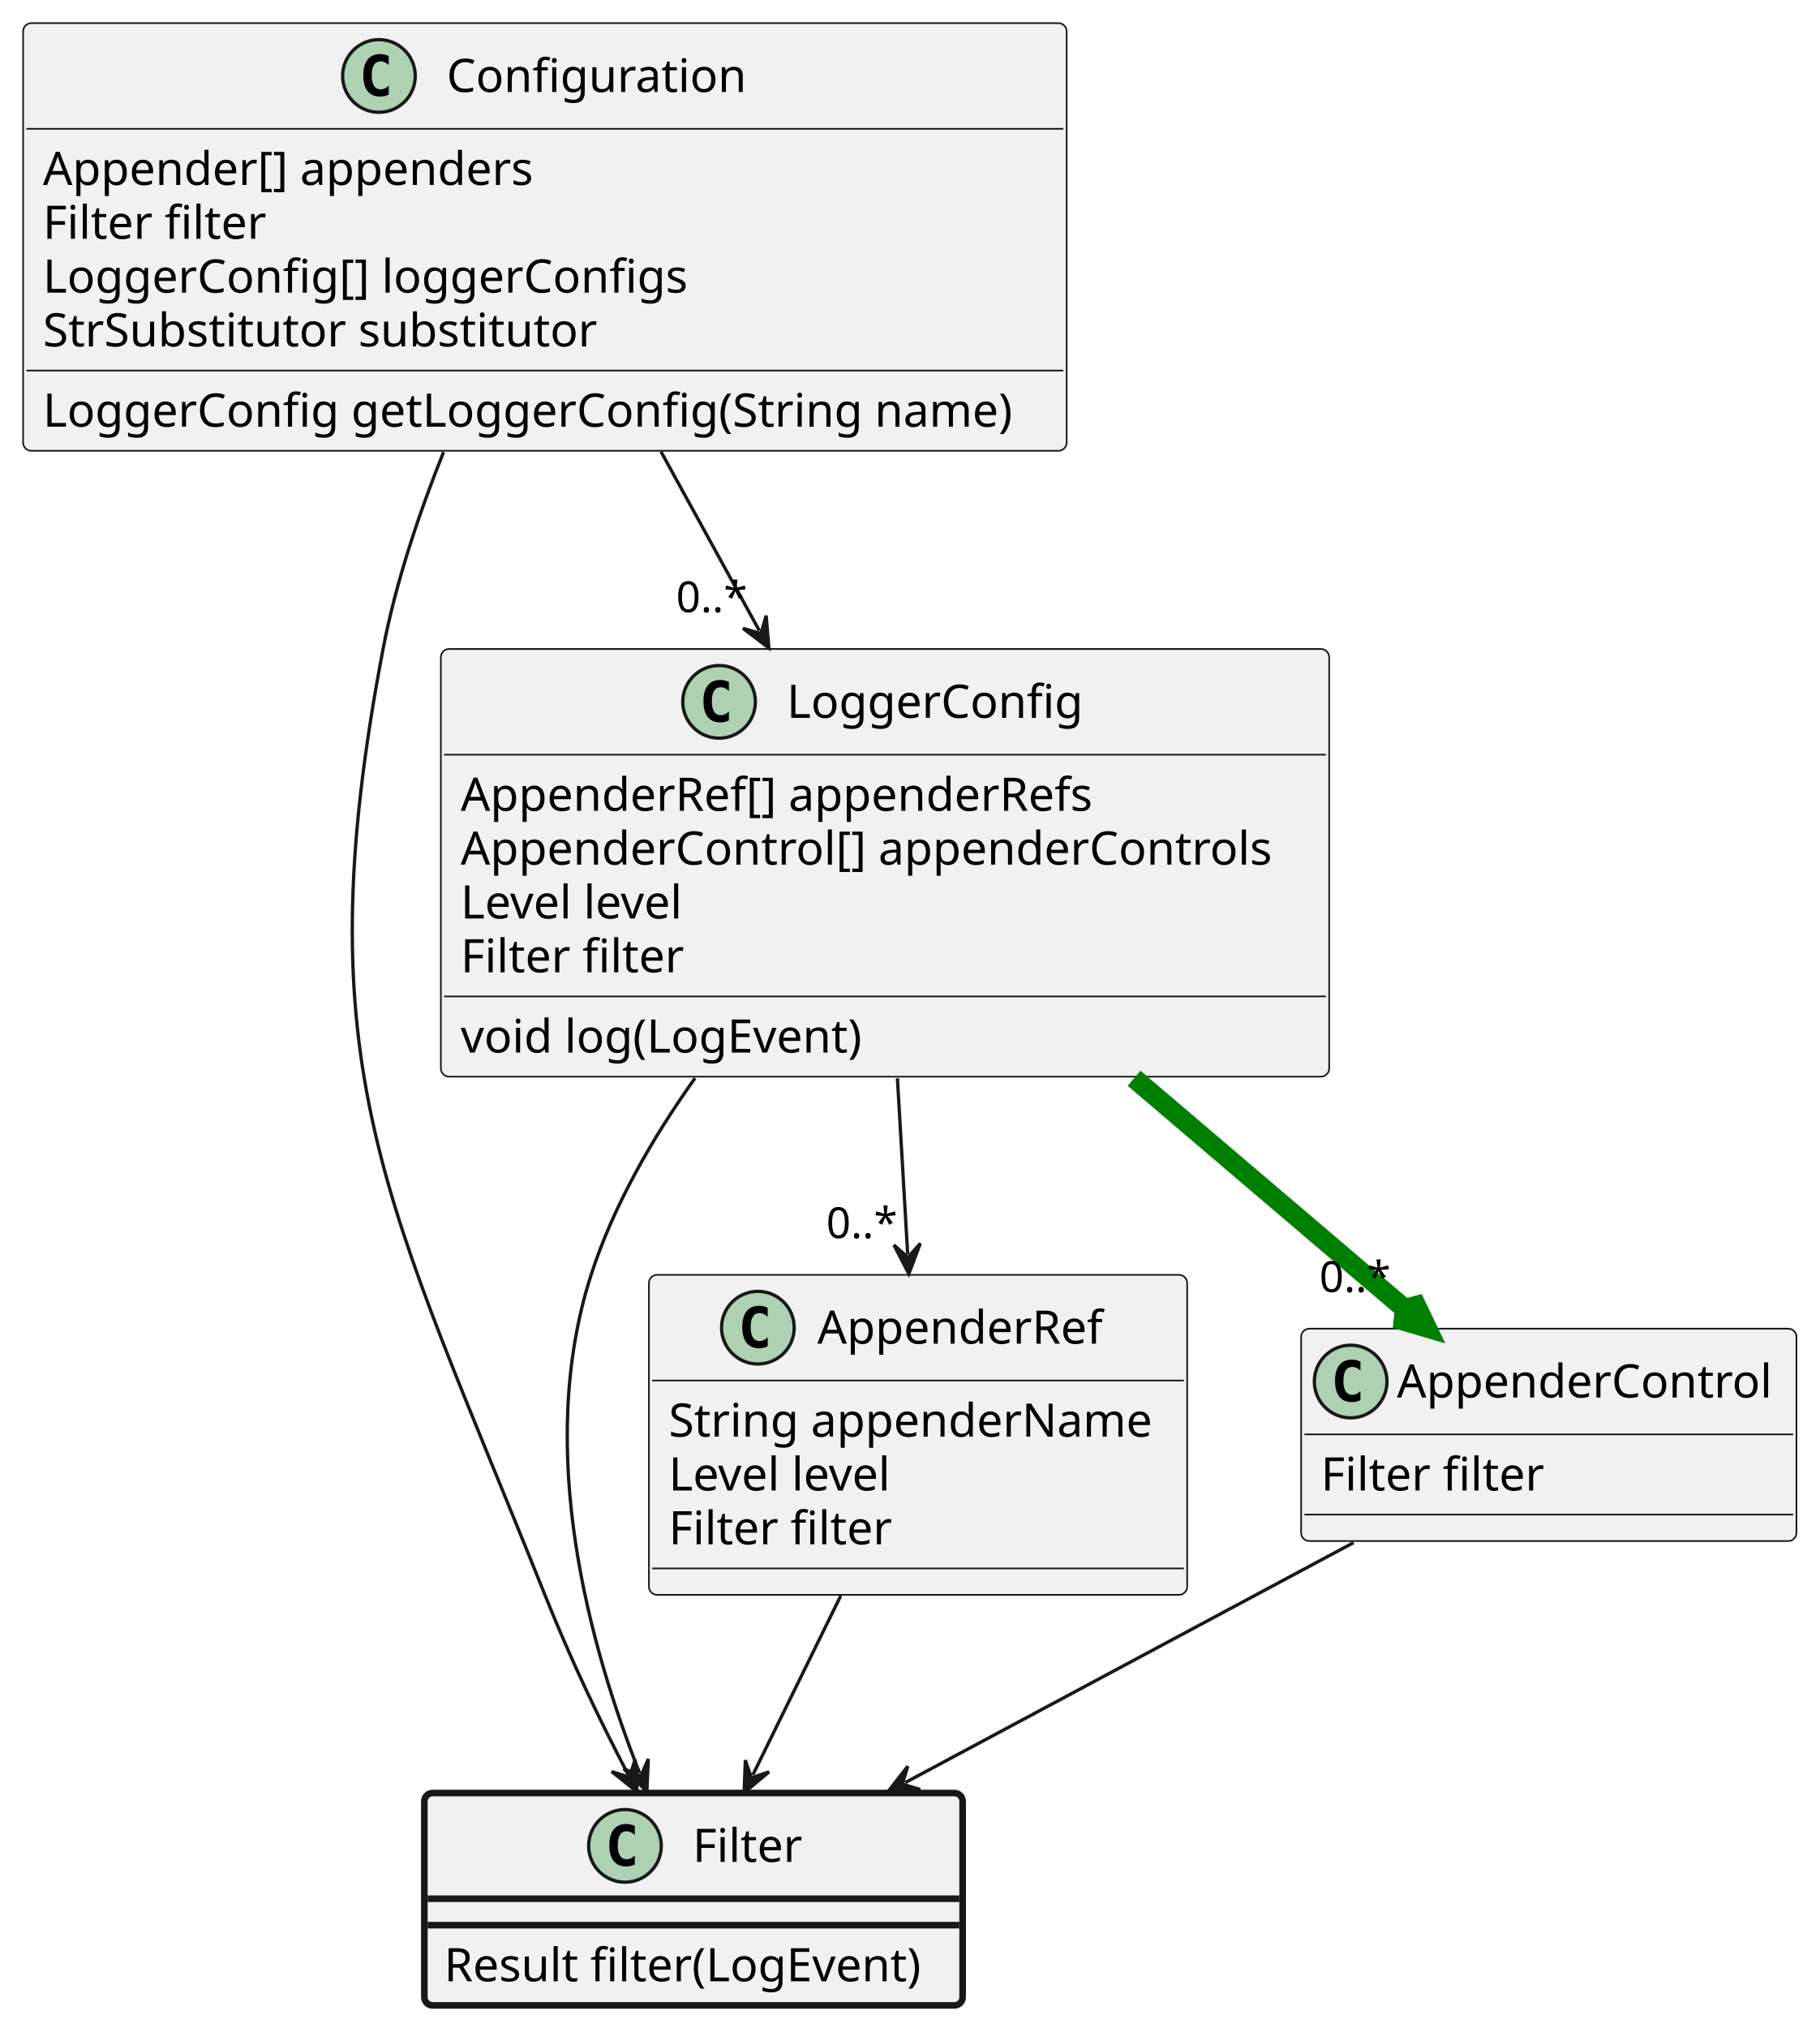
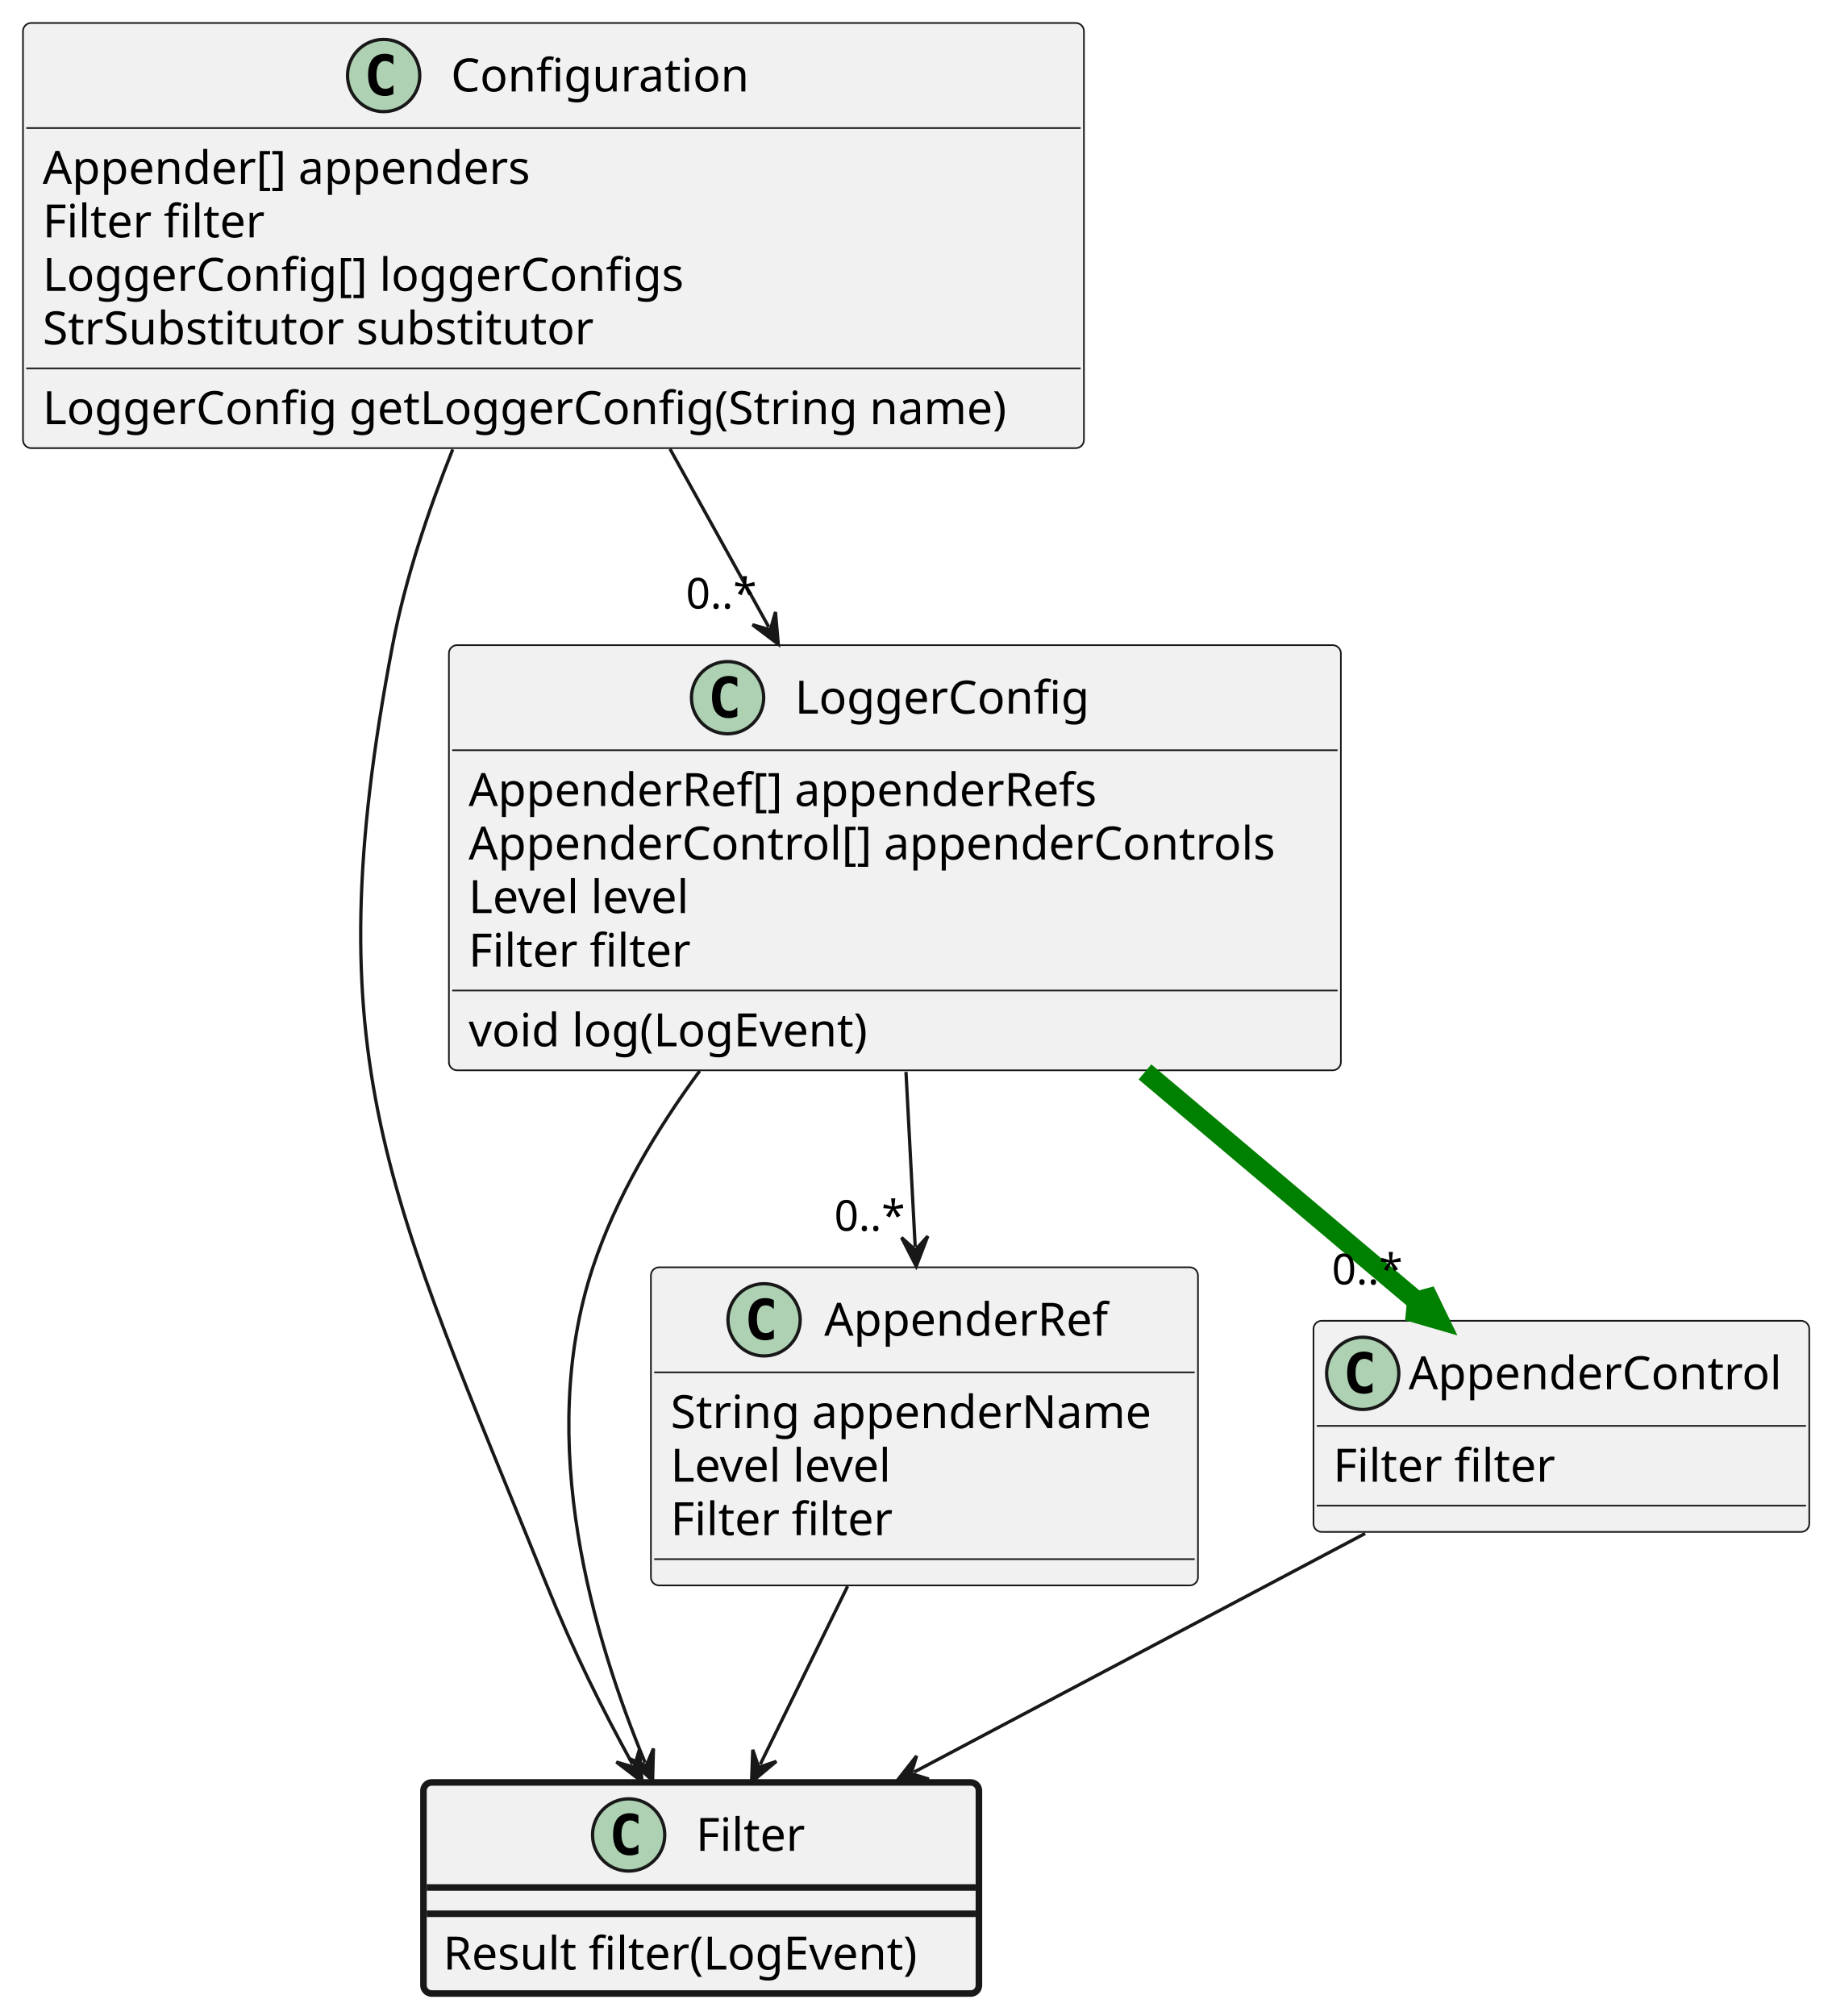
- <svg xmlns="http://www.w3.org/2000/svg" contentStyleType="text/css" height="614px" preserveAspectRatio="none" style="width:551px;height:614px;background:#FFFFFF;" version="1.1" viewBox="0 0 551 614" width="551px" zoomAndPan="magnify">
+ <svg xmlns="http://www.w3.org/2000/svg" contentStyleType="text/css" data-diagram-type="CLASS" height="614px" preserveAspectRatio="none" style="width:558px;height:614px;background:#FFFFFF;" version="1.1" viewBox="0 0 558 614" width="558px" zoomAndPan="magnify">
  <defs />
  <g>
-     <g id="elem_Configuration">
-       <rect codeLine="1" fill="#F1F1F1" height="129.484" id="Configuration" rx="2.5" ry="2.5" style="stroke:#181818;stroke-width:0.5;" width="316" x="7" y="7" />
-       <ellipse cx="114.75" cy="23" fill="#ADD1B2" rx="11" ry="11" style="stroke:#181818;stroke-width:1.0;" />
-       <path d="M117.719,28.641 Q117.141,28.938 116.5,29.078 Q115.859,29.234 115.156,29.234 Q112.656,29.234 111.328,27.594 Q110.016,25.938 110.016,22.812 Q110.016,19.688 111.328,18.031 Q112.656,16.375 115.156,16.375 Q115.859,16.375 116.5,16.531 Q117.156,16.688 117.719,16.984 L117.719,19.703 Q117.094,19.125 116.5,18.859 Q115.906,18.578 115.281,18.578 Q113.938,18.578 113.25,19.656 Q112.562,20.719 112.562,22.812 Q112.562,24.906 113.25,25.984 Q113.938,27.047 115.281,27.047 Q115.906,27.047 116.5,26.781 Q117.094,26.5 117.719,25.922 L117.719,28.641 Z " fill="#000000" />
-       <text fill="#000000" font-family="sans-serif" font-size="14" lengthAdjust="spacing" textLength="92" x="135.25" y="27.847">Configuration</text>
-       <line style="stroke:#181818;stroke-width:0.5;" x1="8" x2="322" y1="39" y2="39" />
-       <text fill="#000000" font-family="sans-serif" font-size="14" lengthAdjust="spacing" textLength="157" x="13" y="55.995">Appender[] appenders</text>
-       <text fill="#000000" font-family="sans-serif" font-size="14" lengthAdjust="spacing" textLength="66" x="13" y="72.292">Filter filter</text>
-       <text fill="#000000" font-family="sans-serif" font-size="14" lengthAdjust="spacing" textLength="202" x="13" y="88.589">LoggerConfig[] loggerConfigs</text>
-       <text fill="#000000" font-family="sans-serif" font-size="14" lengthAdjust="spacing" textLength="174" x="13" y="104.886">StrSubstitutor substitutor</text>
-       <line style="stroke:#181818;stroke-width:0.5;" x1="8" x2="322" y1="112.188" y2="112.188" />
-       <text fill="#000000" font-family="sans-serif" font-size="14" lengthAdjust="spacing" textLength="304" x="13" y="129.183">LoggerConfig getLoggerConfig(String name)</text>
+     <g class="entity" data-entity="Configuration" data-source-line="1" data-uid="ent0002" id="entity_Configuration">
+       <rect fill="#F1F1F1" height="129.484" rx="2.5" ry="2.5" style="stroke:#181818;stroke-width:0.5;" width="323.151" x="7" y="7" />
+       <ellipse cx="116.853" cy="23" fill="#ADD1B2" rx="11" ry="11" style="stroke:#181818;stroke-width:1;" />
+       <path d="M119.822,28.641 Q119.244,28.938 118.603,29.078 Q117.963,29.234 117.26,29.234 Q114.76,29.234 113.432,27.594 Q112.119,25.938 112.119,22.812 Q112.119,19.688 113.432,18.031 Q114.76,16.375 117.26,16.375 Q117.963,16.375 118.603,16.531 Q119.26,16.688 119.822,16.984 L119.822,19.703 Q119.197,19.125 118.603,18.859 Q118.01,18.578 117.385,18.578 Q116.041,18.578 115.353,19.656 Q114.666,20.719 114.666,22.812 Q114.666,24.906 115.353,25.984 Q116.041,27.047 117.385,27.047 Q118.01,27.047 118.603,26.781 Q119.197,26.5 119.822,25.922 L119.822,28.641 Z " fill="#000000" />
+       <text fill="#000000" font-family="sans-serif" font-size="14" lengthAdjust="spacing" textLength="94.944" x="137.353" y="27.847">Configuration</text>
+       <line style="stroke:#181818;stroke-width:0.5;" x1="8" x2="329.151" y1="39" y2="39" />
+       <text fill="#000000" font-family="sans-serif" font-size="14" lengthAdjust="spacing" textLength="157.856" x="13" y="55.995">Appender[] appenders</text>
+       <text fill="#000000" font-family="sans-serif" font-size="14" lengthAdjust="spacing" textLength="72.707" x="13" y="72.292">Filter filter</text>
+       <text fill="#000000" font-family="sans-serif" font-size="14" lengthAdjust="spacing" textLength="205.611" x="13" y="88.589">LoggerConfig[] loggerConfigs</text>
+       <text fill="#000000" font-family="sans-serif" font-size="14" lengthAdjust="spacing" textLength="177.974" x="13" y="104.886">StrSubstitutor substitutor</text>
+       <line style="stroke:#181818;stroke-width:0.5;" x1="8" x2="329.151" y1="112.188" y2="112.188" />
+       <text fill="#000000" font-family="sans-serif" font-size="14" lengthAdjust="spacing" textLength="311.151" x="13" y="129.183">LoggerConfig getLoggerConfig(String name)</text>
    </g>
-     <g id="elem_Filter">
-       <rect codeLine="13" fill="#F1F1F1" height="64.297" id="Filter" rx="2.5" ry="2.5" style="stroke:#181818;stroke-width:2.0;" width="163" x="128.5" y="542.86" />
-       <ellipse cx="189.25" cy="558.86" fill="#ADD1B2" rx="11" ry="11" style="stroke:#181818;stroke-width:1.0;" />
-       <path d="M192.219,564.501 Q191.641,564.798 191,564.938 Q190.359,565.094 189.656,565.094 Q187.156,565.094 185.828,563.454 Q184.516,561.798 184.516,558.673 Q184.516,555.548 185.828,553.891 Q187.156,552.235 189.656,552.235 Q190.359,552.235 191,552.391 Q191.656,552.548 192.219,552.844 L192.219,555.563 Q191.594,554.985 191,554.719 Q190.406,554.438 189.781,554.438 Q188.438,554.438 187.75,555.516 Q187.062,556.579 187.062,558.673 Q187.062,560.766 187.75,561.844 Q188.438,562.907 189.781,562.907 Q190.406,562.907 191,562.641 Q191.594,562.36 192.219,561.782 L192.219,564.501 Z " fill="#000000" />
-       <text fill="#000000" font-family="sans-serif" font-size="14" lengthAdjust="spacing" textLength="33" x="209.75" y="563.707">Filter</text>
-       <line style="stroke:#181818;stroke-width:2.0;" x1="129.5" x2="290.5" y1="574.86" y2="574.86" />
-       <line style="stroke:#181818;stroke-width:2.0;" x1="129.5" x2="290.5" y1="582.86" y2="582.86" />
-       <text fill="#000000" font-family="sans-serif" font-size="14" lengthAdjust="spacing" textLength="151" x="134.5" y="599.855">Result filter(LogEvent)</text>
+     <g class="entity" data-entity="Filter" data-source-line="9" data-uid="ent0003" id="entity_Filter">
+       <rect fill="#F1F1F1" height="64.297" rx="2.5" ry="2.5" style="stroke:#181818;stroke-width:2;" width="169.185" x="128.98" y="542.86" />
+       <ellipse cx="191.478" cy="558.86" fill="#ADD1B2" rx="11" ry="11" style="stroke:#181818;stroke-width:1;" />
+       <path d="M194.446,564.501 Q193.868,564.798 193.228,564.938 Q192.587,565.094 191.884,565.094 Q189.384,565.094 188.056,563.454 Q186.743,561.798 186.743,558.673 Q186.743,555.548 188.056,553.891 Q189.384,552.235 191.884,552.235 Q192.587,552.235 193.228,552.391 Q193.884,552.548 194.446,552.844 L194.446,555.563 Q193.821,554.985 193.228,554.719 Q192.634,554.438 192.009,554.438 Q190.665,554.438 189.978,555.516 Q189.29,556.579 189.29,558.673 Q189.29,560.766 189.978,561.844 Q190.665,562.907 192.009,562.907 Q192.634,562.907 193.228,562.641 Q193.821,562.36 194.446,561.782 L194.446,564.501 Z " fill="#000000" />
+       <text fill="#000000" font-family="sans-serif" font-size="14" lengthAdjust="spacing" textLength="35.69" x="211.978" y="563.707">Filter</text>
+       <line style="stroke:#181818;stroke-width:2;" x1="129.98" x2="297.166" y1="574.86" y2="574.86" />
+       <line style="stroke:#181818;stroke-width:2;" x1="129.98" x2="297.166" y1="582.86" y2="582.86" />
+       <text fill="#000000" font-family="sans-serif" font-size="14" lengthAdjust="spacing" textLength="157.185" x="134.98" y="599.855">Result filter(LogEvent)</text>
    </g>
-     <g id="elem_LoggerConfig">
-       <rect codeLine="17" fill="#F1F1F1" height="129.484" id="LoggerConfig" rx="2.5" ry="2.5" style="stroke:#181818;stroke-width:0.5;" width="269" x="133.5" y="196.49" />
-       <ellipse cx="217.75" cy="212.49" fill="#ADD1B2" rx="11" ry="11" style="stroke:#181818;stroke-width:1.0;" />
-       <path d="M220.719,218.131 Q220.141,218.428 219.5,218.568 Q218.859,218.724 218.156,218.724 Q215.656,218.724 214.328,217.084 Q213.016,215.428 213.016,212.303 Q213.016,209.178 214.328,207.521 Q215.656,205.865 218.156,205.865 Q218.859,205.865 219.5,206.021 Q220.156,206.178 220.719,206.474 L220.719,209.193 Q220.094,208.615 219.5,208.349 Q218.906,208.068 218.281,208.068 Q216.938,208.068 216.25,209.146 Q215.562,210.209 215.562,212.303 Q215.562,214.396 216.25,215.474 Q216.938,216.537 218.281,216.537 Q218.906,216.537 219.5,216.271 Q220.094,215.99 220.719,215.412 L220.719,218.131 Z " fill="#000000" />
-       <text fill="#000000" font-family="sans-serif" font-size="14" lengthAdjust="spacing" textLength="92" x="238.25" y="217.337">LoggerConfig</text>
-       <line style="stroke:#181818;stroke-width:0.5;" x1="134.5" x2="401.5" y1="228.49" y2="228.49" />
-       <text fill="#000000" font-family="sans-serif" font-size="14" lengthAdjust="spacing" textLength="203" x="139.5" y="245.485">AppenderRef[] appenderRefs</text>
-       <text fill="#000000" font-family="sans-serif" font-size="14" lengthAdjust="spacing" textLength="257" x="139.5" y="261.782">AppenderControl[] appenderControls</text>
-       <text fill="#000000" font-family="sans-serif" font-size="14" lengthAdjust="spacing" textLength="70" x="139.5" y="278.079">Level level</text>
-       <text fill="#000000" font-family="sans-serif" font-size="14" lengthAdjust="spacing" textLength="66" x="139.5" y="294.376">Filter filter</text>
-       <line style="stroke:#181818;stroke-width:0.5;" x1="134.5" x2="401.5" y1="301.678" y2="301.678" />
-       <text fill="#000000" font-family="sans-serif" font-size="14" lengthAdjust="spacing" textLength="127" x="139.5" y="318.673">void log(LogEvent)</text>
+     <g class="entity" data-entity="LoggerConfig" data-source-line="11" data-uid="ent0005" id="entity_LoggerConfig">
+       <rect fill="#F1F1F1" height="129.484" rx="2.5" ry="2.5" style="stroke:#181818;stroke-width:0.5;" width="271.684" x="136.73" y="196.49" />
+       <ellipse cx="221.608" cy="212.49" fill="#ADD1B2" rx="11" ry="11" style="stroke:#181818;stroke-width:1;" />
+       <path d="M224.577,218.131 Q223.999,218.428 223.358,218.568 Q222.718,218.724 222.015,218.724 Q219.515,218.724 218.186,217.084 Q216.874,215.428 216.874,212.303 Q216.874,209.178 218.186,207.521 Q219.515,205.865 222.015,205.865 Q222.718,205.865 223.358,206.021 Q224.015,206.178 224.577,206.474 L224.577,209.193 Q223.952,208.615 223.358,208.349 Q222.765,208.068 222.14,208.068 Q220.796,208.068 220.108,209.146 Q219.421,210.209 219.421,212.303 Q219.421,214.396 220.108,215.474 Q220.796,216.537 222.14,216.537 Q222.765,216.537 223.358,216.271 Q223.952,215.99 224.577,215.412 L224.577,218.131 Z " fill="#000000" />
+       <text fill="#000000" font-family="sans-serif" font-size="14" lengthAdjust="spacing" textLength="93.427" x="242.108" y="217.337">LoggerConfig</text>
+       <line style="stroke:#181818;stroke-width:0.5;" x1="137.73" x2="407.414" y1="228.49" y2="228.49" />
+       <text fill="#000000" font-family="sans-serif" font-size="14" lengthAdjust="spacing" textLength="204.394" x="142.73" y="245.485">AppenderRef[] appenderRefs</text>
+       <text fill="#000000" font-family="sans-serif" font-size="14" lengthAdjust="spacing" textLength="259.684" x="142.73" y="261.782">AppenderControl[] appenderControls</text>
+       <text fill="#000000" font-family="sans-serif" font-size="14" lengthAdjust="spacing" textLength="74.942" x="142.73" y="278.079">Level level</text>
+       <text fill="#000000" font-family="sans-serif" font-size="14" lengthAdjust="spacing" textLength="72.707" x="142.73" y="294.376">Filter filter</text>
+       <line style="stroke:#181818;stroke-width:0.5;" x1="137.73" x2="407.414" y1="301.678" y2="301.678" />
+       <text fill="#000000" font-family="sans-serif" font-size="14" lengthAdjust="spacing" textLength="131.701" x="142.73" y="318.673">void log(LogEvent)</text>
    </g>
-     <g id="elem_AppenderRef">
-       <rect codeLine="31" fill="#F1F1F1" height="96.891" id="AppenderRef" rx="2.5" ry="2.5" style="stroke:#181818;stroke-width:0.5;" width="163" x="196.5" y="385.97" />
-       <ellipse cx="229.5" cy="401.97" fill="#ADD1B2" rx="11" ry="11" style="stroke:#181818;stroke-width:1.0;" />
-       <path d="M232.469,407.611 Q231.891,407.908 231.25,408.048 Q230.609,408.204 229.906,408.204 Q227.406,408.204 226.078,406.564 Q224.766,404.908 224.766,401.783 Q224.766,398.658 226.078,397.001 Q227.406,395.345 229.906,395.345 Q230.609,395.345 231.25,395.501 Q231.906,395.658 232.469,395.954 L232.469,398.673 Q231.844,398.095 231.25,397.829 Q230.656,397.548 230.031,397.548 Q228.688,397.548 228,398.626 Q227.312,399.689 227.312,401.783 Q227.312,403.876 228,404.954 Q228.688,406.017 230.031,406.017 Q230.656,406.017 231.25,405.751 Q231.844,405.47 232.469,404.892 L232.469,407.611 Z " fill="#000000" />
-       <text fill="#000000" font-family="sans-serif" font-size="14" lengthAdjust="spacing" textLength="91" x="247.5" y="406.817">AppenderRef</text>
-       <line style="stroke:#181818;stroke-width:0.5;" x1="197.5" x2="358.5" y1="417.97" y2="417.97" />
-       <text fill="#000000" font-family="sans-serif" font-size="14" lengthAdjust="spacing" textLength="151" x="202.5" y="434.965">String appenderName</text>
-       <text fill="#000000" font-family="sans-serif" font-size="14" lengthAdjust="spacing" textLength="70" x="202.5" y="451.262">Level level</text>
-       <text fill="#000000" font-family="sans-serif" font-size="14" lengthAdjust="spacing" textLength="66" x="202.5" y="467.559">Filter filter</text>
-       <line style="stroke:#181818;stroke-width:0.5;" x1="197.5" x2="358.5" y1="474.861" y2="474.861" />
+     <g class="entity" data-entity="AppenderRef" data-source-line="25" data-uid="ent0007" id="entity_AppenderRef">
+       <rect fill="#F1F1F1" height="96.891" rx="2.5" ry="2.5" style="stroke:#181818;stroke-width:0.5;" width="166.629" x="198.26" y="385.97" />
+       <ellipse cx="232.73" cy="401.97" fill="#ADD1B2" rx="11" ry="11" style="stroke:#181818;stroke-width:1;" />
+       <path d="M235.699,407.611 Q235.121,407.908 234.48,408.048 Q233.839,408.204 233.136,408.204 Q230.636,408.204 229.308,406.564 Q227.996,404.908 227.996,401.783 Q227.996,398.658 229.308,397.001 Q230.636,395.345 233.136,395.345 Q233.839,395.345 234.48,395.501 Q235.136,395.658 235.699,395.954 L235.699,398.673 Q235.074,398.095 234.48,397.829 Q233.886,397.548 233.261,397.548 Q231.917,397.548 231.23,398.626 Q230.542,399.689 230.542,401.783 Q230.542,403.876 231.23,404.954 Q231.917,406.017 233.261,406.017 Q233.886,406.017 234.48,405.751 Q235.074,405.47 235.699,404.892 L235.699,407.611 Z " fill="#000000" />
+       <text fill="#000000" font-family="sans-serif" font-size="14" lengthAdjust="spacing" textLength="91.362" x="251.057" y="406.817">AppenderRef</text>
+       <line style="stroke:#181818;stroke-width:0.5;" x1="199.26" x2="363.889" y1="417.97" y2="417.97" />
+       <text fill="#000000" font-family="sans-serif" font-size="14" lengthAdjust="spacing" textLength="154.629" x="204.26" y="434.965">String appenderName</text>
+       <text fill="#000000" font-family="sans-serif" font-size="14" lengthAdjust="spacing" textLength="74.942" x="204.26" y="451.262">Level level</text>
+       <text fill="#000000" font-family="sans-serif" font-size="14" lengthAdjust="spacing" textLength="72.707" x="204.26" y="467.559">Filter filter</text>
+       <line style="stroke:#181818;stroke-width:0.5;" x1="199.26" x2="363.889" y1="474.861" y2="474.861" />
    </g>
-     <g id="elem_AppenderControl">
-       <rect codeLine="37" fill="#F1F1F1" height="64.297" id="AppenderControl" rx="2.5" ry="2.5" style="stroke:#181818;stroke-width:0.5;" width="150" x="394" y="402.27" />
-       <ellipse cx="409" cy="418.27" fill="#ADD1B2" rx="11" ry="11" style="stroke:#181818;stroke-width:1.0;" />
-       <path d="M411.969,423.911 Q411.391,424.207 410.75,424.348 Q410.109,424.504 409.406,424.504 Q406.906,424.504 405.578,422.864 Q404.266,421.207 404.266,418.082 Q404.266,414.957 405.578,413.301 Q406.906,411.645 409.406,411.645 Q410.109,411.645 410.75,411.801 Q411.406,411.957 411.969,412.254 L411.969,414.973 Q411.344,414.395 410.75,414.129 Q410.156,413.848 409.531,413.848 Q408.188,413.848 407.5,414.926 Q406.812,415.989 406.812,418.082 Q406.812,420.176 407.5,421.254 Q408.188,422.317 409.531,422.317 Q410.156,422.317 410.75,422.051 Q411.344,421.77 411.969,421.192 L411.969,423.911 Z " fill="#000000" />
-       <text fill="#000000" font-family="sans-serif" font-size="14" lengthAdjust="spacing" textLength="118" x="423" y="423.117">AppenderControl</text>
-       <line style="stroke:#181818;stroke-width:0.5;" x1="395" x2="543" y1="434.27" y2="434.27" />
-       <text fill="#000000" font-family="sans-serif" font-size="14" lengthAdjust="spacing" textLength="66" x="400" y="451.265">Filter filter</text>
-       <line style="stroke:#181818;stroke-width:0.5;" x1="395" x2="543" y1="458.567" y2="458.567" />
+     <g class="entity" data-entity="AppenderControl" data-source-line="27" data-uid="ent0009" id="entity_AppenderControl">
+       <rect fill="#F1F1F1" height="64.297" rx="2.5" ry="2.5" style="stroke:#181818;stroke-width:0.5;" width="151.007" x="400.07" y="402.27" />
+       <ellipse cx="415.07" cy="418.27" fill="#ADD1B2" rx="11" ry="11" style="stroke:#181818;stroke-width:1;" />
+       <path d="M418.039,423.911 Q417.461,424.207 416.82,424.348 Q416.179,424.504 415.476,424.504 Q412.976,424.504 411.648,422.864 Q410.336,421.207 410.336,418.082 Q410.336,414.957 411.648,413.301 Q412.976,411.645 415.476,411.645 Q416.179,411.645 416.82,411.801 Q417.476,411.957 418.039,412.254 L418.039,414.973 Q417.414,414.395 416.82,414.129 Q416.226,413.848 415.601,413.848 Q414.257,413.848 413.57,414.926 Q412.882,415.989 412.882,418.082 Q412.882,420.176 413.57,421.254 Q414.257,422.317 415.601,422.317 Q416.226,422.317 416.82,422.051 Q417.414,421.77 418.039,421.192 L418.039,423.911 Z " fill="#000000" />
+       <text fill="#000000" font-family="sans-serif" font-size="14" lengthAdjust="spacing" textLength="119.007" x="429.07" y="423.117">AppenderControl</text>
+       <line style="stroke:#181818;stroke-width:0.5;" x1="401.07" x2="550.077" y1="434.27" y2="434.27" />
+       <text fill="#000000" font-family="sans-serif" font-size="14" lengthAdjust="spacing" textLength="72.707" x="406.07" y="451.265">Filter filter</text>
+       <line style="stroke:#181818;stroke-width:0.5;" x1="401.07" x2="550.077" y1="458.567" y2="458.567" />
    </g>
-     <g id="link_Configuration_Filter">
-       <path codeLine="9" d="M134.31,136.87 C126.79,155.65 119.81,176.52 116,196.49 C91.8,323.33 117.03,362.98 165,482.86 C173.13,503.18 181.175,519.875 190.165,537.185 " fill="none" id="Configuration-to-Filter" style="stroke:#181818;stroke-width:1.0;" />
-       <polygon fill="#181818" points="192.93,542.51,192.332,532.679,190.625,538.073,185.232,536.366,192.93,542.51" style="stroke:#181818;stroke-width:1.0;" />
+     <g class="link" data-entity-1="Configuration" data-entity-2="Filter" data-source-line="9" data-uid="lnk4" id="link_Configuration_Filter">
+       <path codeLine="9" d="M137.89,136.87 C130.37,155.65 123.39,176.52 119.58,196.49 C95.4,323.18 118.31,363.26 166.58,482.86 C174.84,503.34 183.242,520.095 192.682,537.365" fill="none" id="Configuration-to-Filter" style="stroke:#181818;stroke-width:1;" />
+       <polygon fill="#181818" points="195.56,542.63,194.753,532.814,193.162,538.243,187.733,536.651,195.56,542.63" style="stroke:#181818;stroke-width:1;" />
    </g>
-     <g id="link_Configuration_LoggerConfig">
-       <path codeLine="11" d="M200.16,136.74 C210.71,155.94 219.391,171.742 229.941,190.941 " fill="none" id="Configuration-to-LoggerConfig" style="stroke:#181818;stroke-width:1.0;" />
-       <polygon fill="#181818" points="232.83,196.2,232.001,186.386,230.422,191.818,224.99,190.239,232.83,196.2" style="stroke:#181818;stroke-width:1.0;" />
-       <text fill="#000000" font-family="sans-serif" font-size="13" lengthAdjust="spacing" textLength="23" x="204.726" y="185.341">0..*</text>
+     <g class="link" data-entity-1="Configuration" data-entity-2="LoggerConfig" data-source-line="11" data-uid="lnk6" id="link_Configuration_LoggerConfig">
+       <path codeLine="11" d="M204.08,136.74 C214.73,155.94 223.5,171.753 234.15,190.953" fill="none" id="Configuration-to-LoggerConfig" style="stroke:#181818;stroke-width:1;" />
+       <polygon fill="#181818" points="237.06,196.2,236.192,186.389,234.635,191.828,229.196,190.27,237.06,196.2" style="stroke:#181818;stroke-width:1;" />
+       <text fill="#000000" font-family="sans-serif" font-size="13" lengthAdjust="spacing" textLength="23.036" x="208.92" y="185.341">0..*</text>
    </g>
-     <g id="link_LoggerConfig_AppenderRef">
-       <path codeLine="25" d="M271.75,326.46 C272.9,346.1 273.791,361.35 274.861,379.69 " fill="none" id="LoggerConfig-to-AppenderRef" style="stroke:#181818;stroke-width:1.0;" />
-       <polygon fill="#181818" points="275.21,385.68,278.679,376.462,274.919,380.688,270.693,376.928,275.21,385.68" style="stroke:#181818;stroke-width:1.0;" />
-       <text fill="#000000" font-family="sans-serif" font-size="13" lengthAdjust="spacing" textLength="23" x="250.201" y="374.848">0..*</text>
+     <g class="link" data-entity-1="LoggerConfig" data-entity-2="AppenderRef" data-source-line="25" data-uid="lnk8" id="link_LoggerConfig_AppenderRef">
+       <path codeLine="25" d="M275.95,326.46 C276.99,346.1 277.783,361.348 278.753,379.688" fill="none" id="LoggerConfig-to-AppenderRef" style="stroke:#181818;stroke-width:1;" />
+       <polygon fill="#181818" points="279.07,385.68,282.589,376.481,278.806,380.687,274.6,376.904,279.07,385.68" style="stroke:#181818;stroke-width:1;" />
+       <text fill="#000000" font-family="sans-serif" font-size="13" lengthAdjust="spacing" textLength="23.036" x="254.103" y="374.848">0..*</text>
    </g>
-     <g id="link_LoggerConfig_AppenderControl">
-       <path codeLine="27" d="M343.42,326.46 C373.72,352.27 402.703,376.949 427.493,398.069 " fill="none" id="LoggerConfig-to-AppenderControl" style="stroke:#008000;stroke-width:6.0;" />
-       <polygon fill="#008000" points="432.06,401.96,427.803,393.079,428.254,398.717,422.615,399.168,432.06,401.96" style="stroke:#008000;stroke-width:6.0;" />
-       <text fill="#000000" font-family="sans-serif" font-size="13" lengthAdjust="spacing" textLength="23" x="399.523" y="391.173">0..*</text>
+     <g class="link" data-entity-1="LoggerConfig" data-entity-2="AppenderControl" data-source-line="27" data-uid="lnk10" id="link_LoggerConfig_AppenderControl">
+       <path codeLine="27" d="M348.74,326.46 C379.34,352.27 408.644,376.972 433.684,398.092" fill="none" id="LoggerConfig-to-AppenderControl" style="stroke:#008000;stroke-width:6;" />
+       <polygon fill="#008000" points="438.27,401.96,433.969,393.1,434.448,398.736,428.811,399.215,438.27,401.96" style="stroke:#008000;stroke-width:6;" />
+       <text fill="#000000" font-family="sans-serif" font-size="13" lengthAdjust="spacing" textLength="23.036" x="405.665" y="391.173">0..*</text>
    </g>
-     <g id="link_LoggerConfig_Filter">
-       <path codeLine="29" d="M210.46,326.42 C197.6,344.47 185.78,364.94 179,385.97 C161.8,439.35 178.774,498.896 193.684,536.816 " fill="none" id="LoggerConfig-to-Filter" style="stroke:#181818;stroke-width:1.0;" />
-       <polygon fill="#181818" points="195.88,542.4,196.309,532.561,194.05,537.747,188.864,535.488,195.88,542.4" style="stroke:#181818;stroke-width:1.0;" />
+     <g class="link" data-entity-1="LoggerConfig" data-entity-2="Filter" data-source-line="29" data-uid="lnk11" id="link_LoggerConfig_Filter">
+       <path codeLine="29" d="M213.12,326.16 C199.83,344.21 187.6,364.75 180.58,385.97 C162.92,439.31 180.82,498.904 196.48,536.834" fill="none" id="LoggerConfig-to-Filter" style="stroke:#181818;stroke-width:1;" />
+       <polygon fill="#181818" points="198.77,542.38,199.033,532.535,196.862,537.758,191.638,535.588,198.77,542.38" style="stroke:#181818;stroke-width:1;" />
    </g>
-     <g id="link_AppenderRef_Filter">
-       <path codeLine="41" d="M254.6,483.11 C244.92,502.85 236.603,519.783 227.973,537.373 " fill="none" id="AppenderRef-to-Filter" style="stroke:#181818;stroke-width:1.0;" />
-       <polygon fill="#181818" points="225.33,542.76,232.885,536.442,227.532,538.271,225.703,532.918,225.33,542.76" style="stroke:#181818;stroke-width:1.0;" />
+     <g class="link" data-entity-1="AppenderRef" data-entity-2="Filter" data-source-line="41" data-uid="lnk12" id="link_AppenderRef_Filter">
+       <path codeLine="41" d="M258.17,483.11 C248.49,502.85 240.183,519.783 231.553,537.373" fill="none" id="AppenderRef-to-Filter" style="stroke:#181818;stroke-width:1;" />
+       <polygon fill="#181818" points="228.91,542.76,236.465,536.442,231.112,538.271,229.283,532.918,228.91,542.76" style="stroke:#181818;stroke-width:1;" />
    </g>
-     <g id="link_AppenderControl_Filter">
-       <path codeLine="43" d="M409.9,467.04 C367.65,489.65 316.331,517.12 274.131,539.69 " fill="none" id="AppenderControl-to-Filter" style="stroke:#181818;stroke-width:1.0;" />
-       <polygon fill="#181818" points="268.84,542.52,278.663,541.803,273.249,540.162,274.89,534.748,268.84,542.52" style="stroke:#181818;stroke-width:1.0;" />
+     <g class="link" data-entity-1="AppenderControl" data-entity-2="Filter" data-source-line="43" data-uid="lnk13" id="link_AppenderControl_Filter">
+       <path codeLine="43" d="M415.8,467.04 C373.05,489.65 321.084,517.145 278.404,539.715" fill="none" id="AppenderControl-to-Filter" style="stroke:#181818;stroke-width:1;" />
+       <polygon fill="#181818" points="273.1,542.52,282.926,541.849,277.52,540.183,279.186,534.777,273.1,542.52" style="stroke:#181818;stroke-width:1;" />
    </g>
  </g>
</svg>
